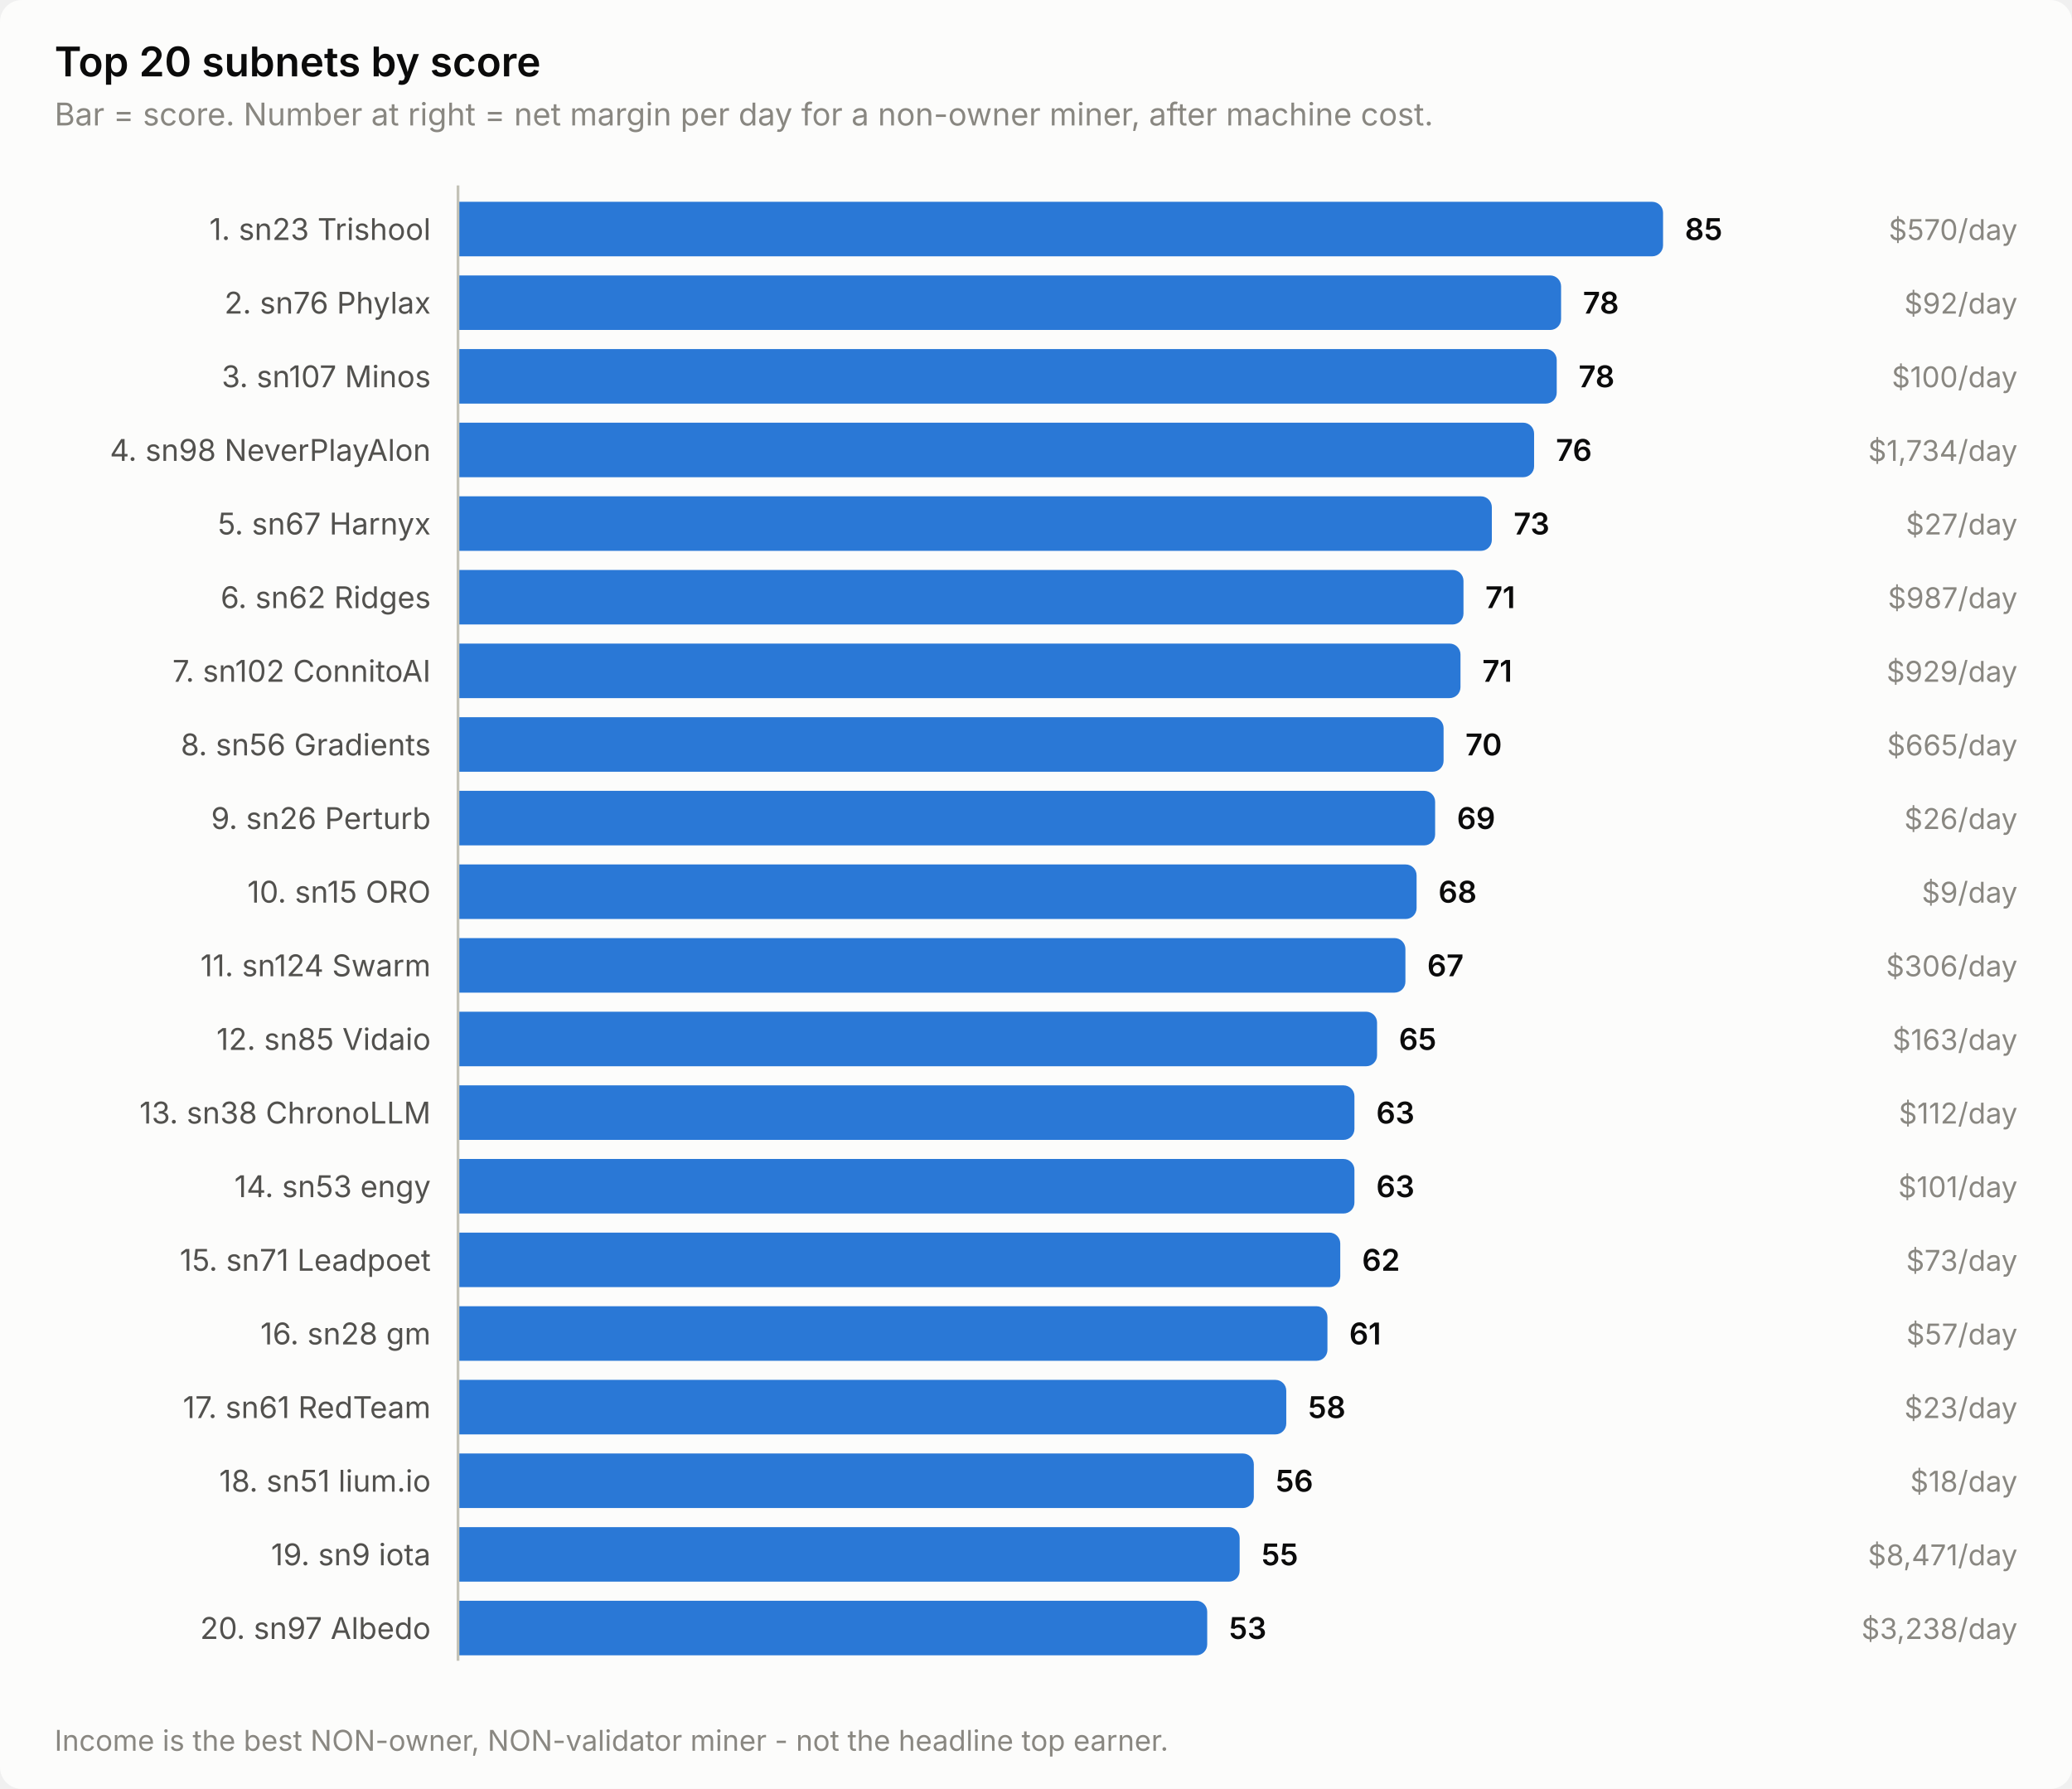
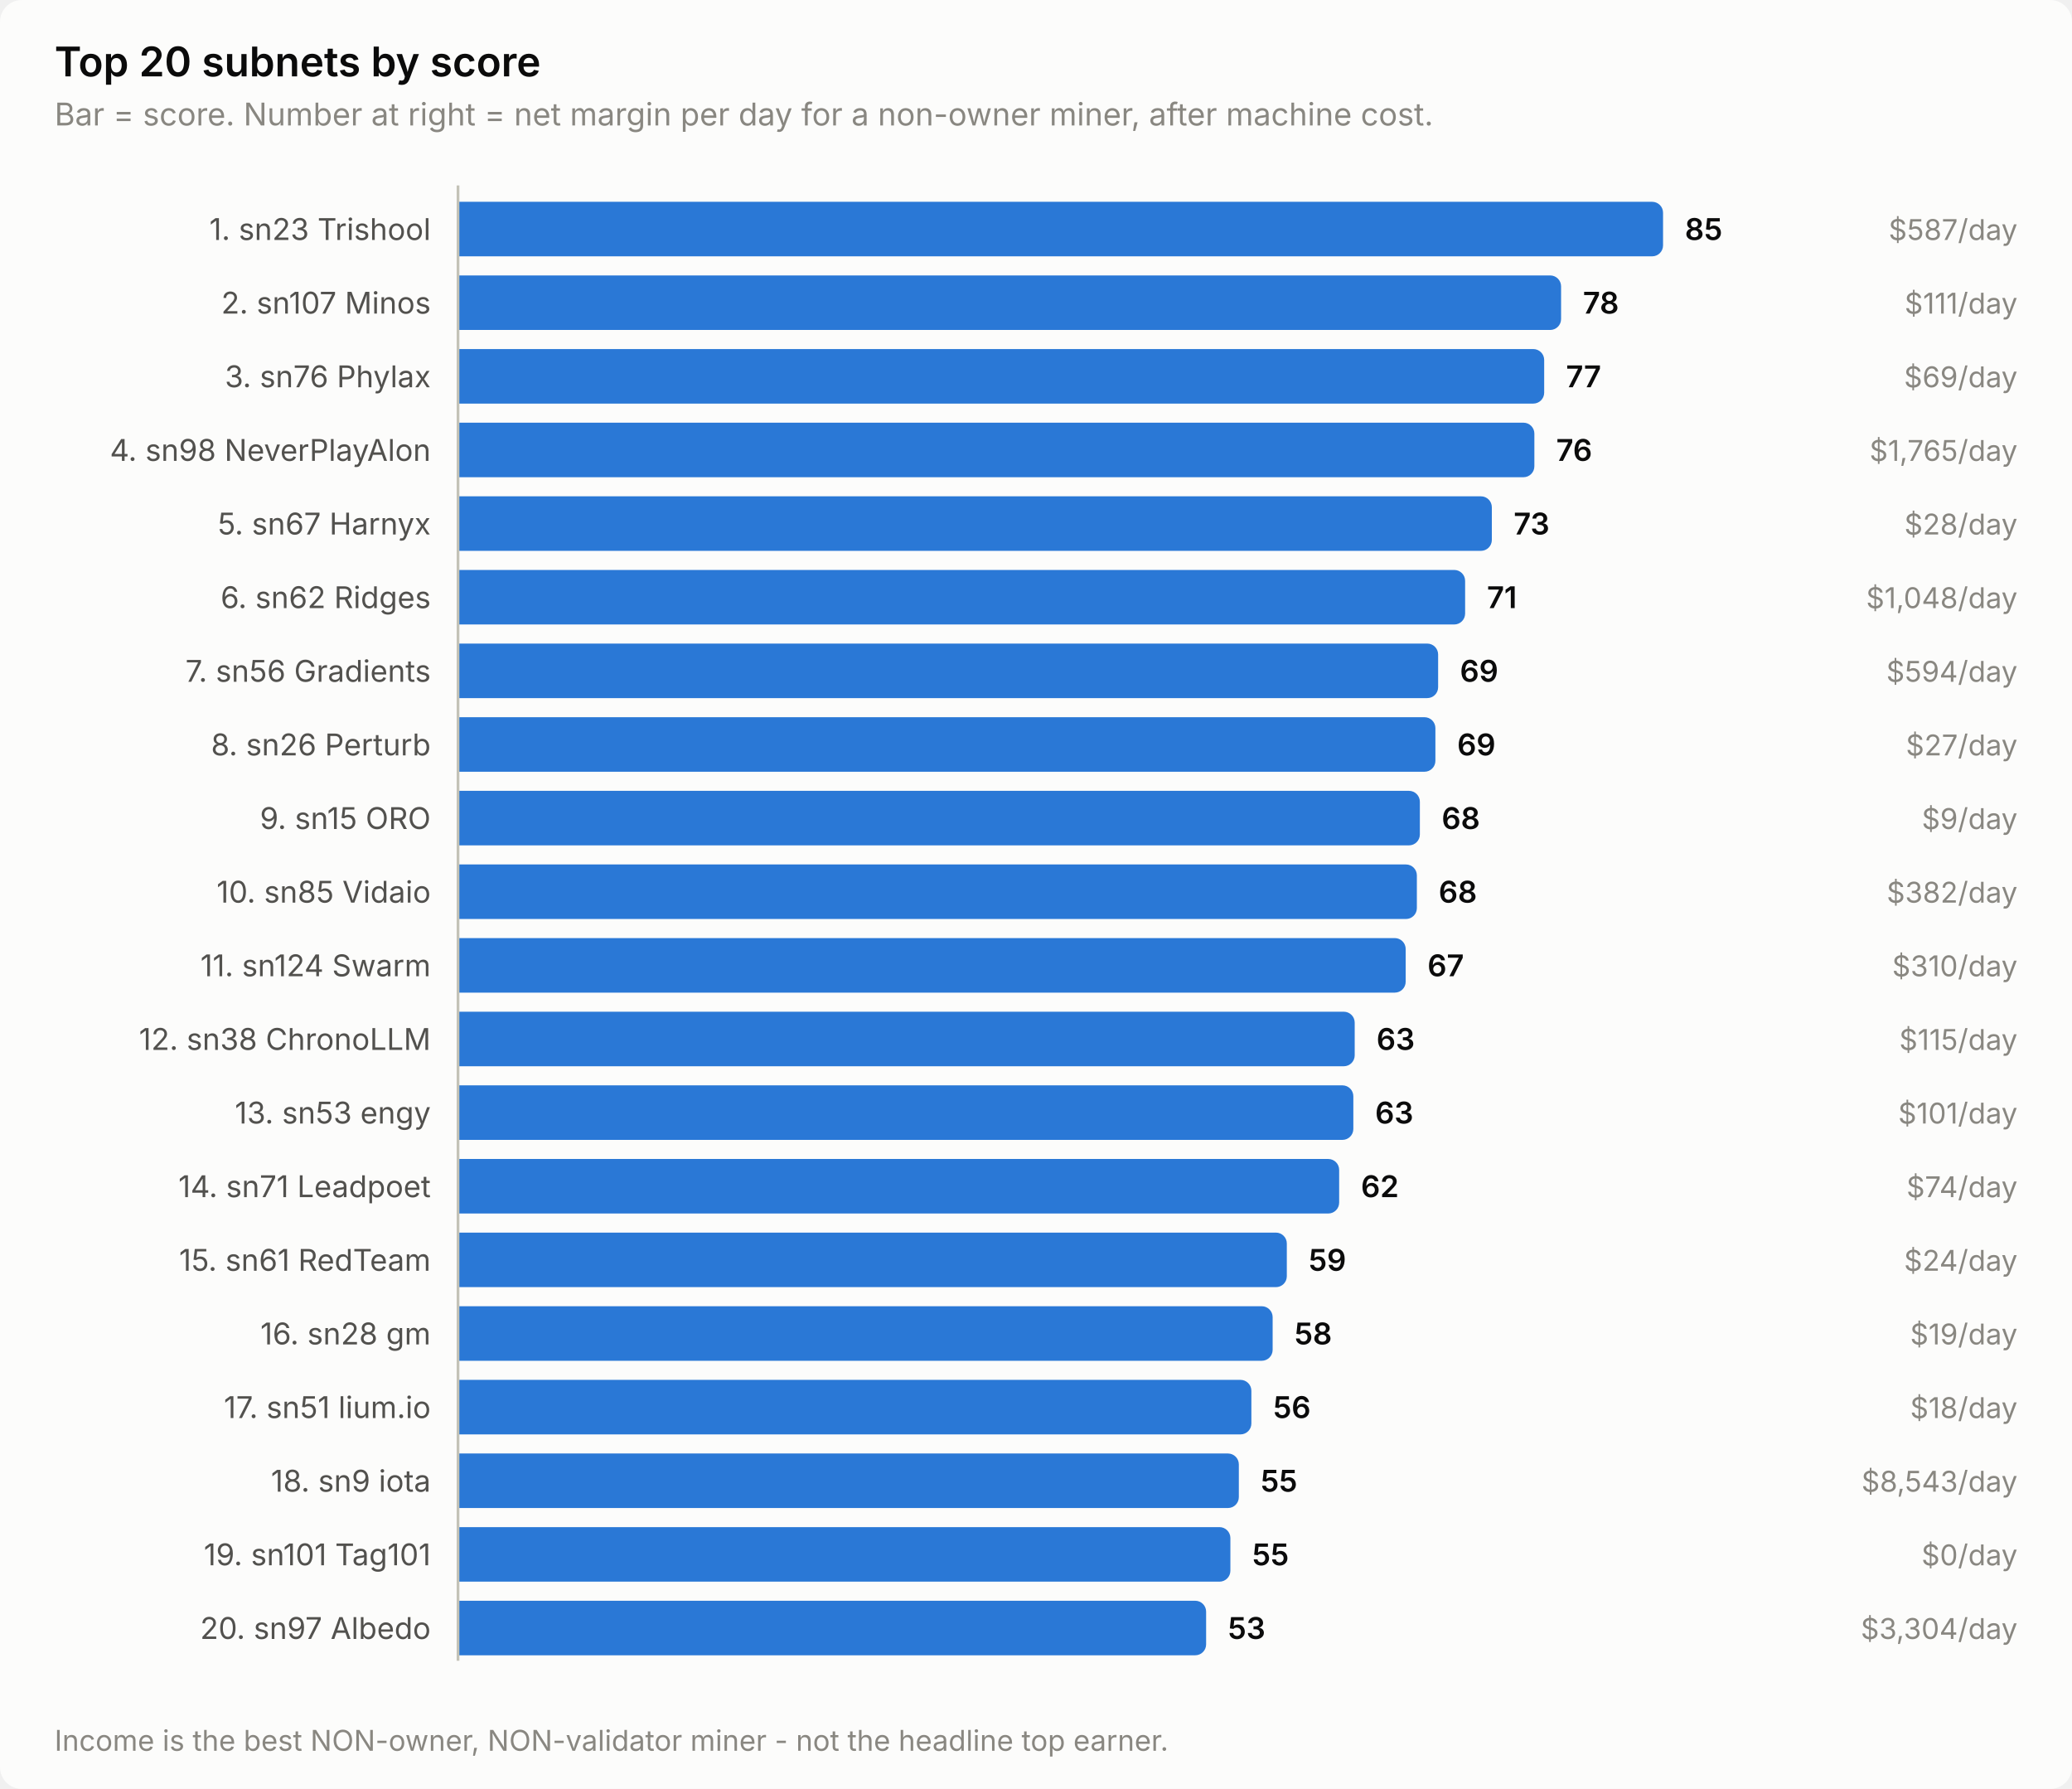
<svg xmlns="http://www.w3.org/2000/svg" width="760" height="656" viewBox="0 0 760 656" role="img" aria-label="Top 20 subnets by score">
  <style>
    text { font-family: system-ui, -apple-system, 'Segoe UI', sans-serif; }
    .t-title { font-size: 15px; font-weight: 600; }
    .t-sub { font-size: 11.5px; }
    .t-lab { font-size: 11px; }
    .t-val { font-size: 11px; font-weight: 600; font-variant-numeric: tabular-nums; }
    .t-tick { font-size: 10.5px; font-variant-numeric: tabular-nums; }

    .surface { fill: #fcfcfb; }
    .ink { fill: #0b0b0b; }
    .ink2 { fill: #52514e; }
    .muted { fill: #898781; }
    .grid { stroke: #e1e0d9; }
    .axis { stroke: #c3c2b7; }
    .accent { fill: #2a78d6; }
    .critical { fill: #d03b3b; }
    .deemph { fill: #d8d7d0; }

    @media (prefers-color-scheme: dark) {
      .surface { fill: #1a1a19; }
      .ink { fill: #ffffff; }
      .ink2 { fill: #c3c2b7; }
      .muted { fill: #898781; }
      .grid { stroke: #2c2c2a; }
      .axis { stroke: #383835; }
      .accent { fill: #3987e5; }
      .deemph { fill: #3a3a37; }
    }
</style>
  <rect class="surface" width="760" height="656" rx="8" />
  <text class="ink t-title" x="20" y="28">Top 20 subnets by score</text>
  <text class="muted t-sub" x="20" y="46">Bar = score. Number at right = net margin per day for a non-owner miner, after machine cost.</text>
  <text class="ink2 t-lab" x="158" y="88" text-anchor="end">1. sn23 Trishool</text>
  <path class="accent" d="M168.0,74.0 H606.0 a4.0,4.0 0 0 1 4.0,4.0 V90.0 a4.0,4.0 0 0 1 -4.0,4.0 H168.0 Z" />
  <text class="ink t-val" x="618.0" y="88">85</text>
-   <text class="muted t-tick" x="740" y="88" text-anchor="end">$570/day</text>
-   <text class="ink2 t-lab" x="158" y="115" text-anchor="end">2. sn76 Phylax</text>
+   <text class="muted t-tick" x="740" y="88" text-anchor="end">$587/day</text>
+   <text class="ink2 t-lab" x="158" y="115" text-anchor="end">2. sn107 Minos</text>
  <path class="accent" d="M168.0,101.0 H568.6 a4.0,4.0 0 0 1 4.0,4.0 V117.0 a4.0,4.0 0 0 1 -4.0,4.0 H168.0 Z" />
  <text class="ink t-val" x="580.6" y="115">78</text>
-   <text class="muted t-tick" x="740" y="115" text-anchor="end">$92/day</text>
-   <text class="ink2 t-lab" x="158" y="142" text-anchor="end">3. sn107 Minos</text>
-   <path class="accent" d="M168.0,128.0 H567.0 a4.0,4.0 0 0 1 4.0,4.0 V144.0 a4.0,4.0 0 0 1 -4.0,4.0 H168.0 Z" />
-   <text class="ink t-val" x="579.0" y="142">78</text>
-   <text class="muted t-tick" x="740" y="142" text-anchor="end">$100/day</text>
+   <text class="muted t-tick" x="740" y="115" text-anchor="end">$111/day</text>
+   <text class="ink2 t-lab" x="158" y="142" text-anchor="end">3. sn76 Phylax</text>
+   <path class="accent" d="M168.0,128.0 H562.4 a4.0,4.0 0 0 1 4.0,4.0 V144.0 a4.0,4.0 0 0 1 -4.0,4.0 H168.0 Z" />
+   <text class="ink t-val" x="574.4" y="142">77</text>
+   <text class="muted t-tick" x="740" y="142" text-anchor="end">$69/day</text>
  <text class="ink2 t-lab" x="158" y="169" text-anchor="end">4. sn98 NeverPlayAlon</text>
-   <path class="accent" d="M168.0,155.0 H558.7 a4.0,4.0 0 0 1 4.0,4.0 V171.0 a4.0,4.0 0 0 1 -4.0,4.0 H168.0 Z" />
-   <text class="ink t-val" x="570.7" y="169">76</text>
-   <text class="muted t-tick" x="740" y="169" text-anchor="end">$1,734/day</text>
+   <path class="accent" d="M168.0,155.0 H558.8 a4.0,4.0 0 0 1 4.0,4.0 V171.0 a4.0,4.0 0 0 1 -4.0,4.0 H168.0 Z" />
+   <text class="ink t-val" x="570.8" y="169">76</text>
+   <text class="muted t-tick" x="740" y="169" text-anchor="end">$1,765/day</text>
  <text class="ink2 t-lab" x="158" y="196" text-anchor="end">5. sn67 Harnyx</text>
  <path class="accent" d="M168.0,182.0 H543.2 a4.0,4.0 0 0 1 4.0,4.0 V198.0 a4.0,4.0 0 0 1 -4.0,4.0 H168.0 Z" />
  <text class="ink t-val" x="555.2" y="196">73</text>
-   <text class="muted t-tick" x="740" y="196" text-anchor="end">$27/day</text>
+   <text class="muted t-tick" x="740" y="196" text-anchor="end">$28/day</text>
  <text class="ink2 t-lab" x="158" y="223" text-anchor="end">6. sn62 Ridges</text>
-   <path class="accent" d="M168.0,209.0 H532.8 a4.0,4.0 0 0 1 4.0,4.0 V225.0 a4.0,4.0 0 0 1 -4.0,4.0 H168.0 Z" />
-   <text class="ink t-val" x="544.8" y="223">71</text>
-   <text class="muted t-tick" x="740" y="223" text-anchor="end">$987/day</text>
-   <text class="ink2 t-lab" x="158" y="250" text-anchor="end">7. sn102 ConnitoAI</text>
-   <path class="accent" d="M168.0,236.0 H531.7 a4.0,4.0 0 0 1 4.0,4.0 V252.0 a4.0,4.0 0 0 1 -4.0,4.0 H168.0 Z" />
-   <text class="ink t-val" x="543.7" y="250">71</text>
-   <text class="muted t-tick" x="740" y="250" text-anchor="end">$929/day</text>
-   <text class="ink2 t-lab" x="158" y="277" text-anchor="end">8. sn56 Gradients</text>
-   <path class="accent" d="M168.0,263.0 H525.5 a4.0,4.0 0 0 1 4.0,4.0 V279.0 a4.0,4.0 0 0 1 -4.0,4.0 H168.0 Z" />
-   <text class="ink t-val" x="537.5" y="277">70</text>
-   <text class="muted t-tick" x="740" y="277" text-anchor="end">$665/day</text>
-   <text class="ink2 t-lab" x="158" y="304" text-anchor="end">9. sn26 Perturb</text>
-   <path class="accent" d="M168.0,290.0 H522.4 a4.0,4.0 0 0 1 4.0,4.0 V306.0 a4.0,4.0 0 0 1 -4.0,4.0 H168.0 Z" />
-   <text class="ink t-val" x="534.4" y="304">69</text>
-   <text class="muted t-tick" x="740" y="304" text-anchor="end">$26/day</text>
-   <text class="ink2 t-lab" x="158" y="331" text-anchor="end">10. sn15 ORO</text>
-   <path class="accent" d="M168.0,317.0 H515.6 a4.0,4.0 0 0 1 4.0,4.0 V333.0 a4.0,4.0 0 0 1 -4.0,4.0 H168.0 Z" />
-   <text class="ink t-val" x="527.6" y="331">68</text>
-   <text class="muted t-tick" x="740" y="331" text-anchor="end">$9/day</text>
+   <path class="accent" d="M168.0,209.0 H533.4 a4.0,4.0 0 0 1 4.0,4.0 V225.0 a4.0,4.0 0 0 1 -4.0,4.0 H168.0 Z" />
+   <text class="ink t-val" x="545.4" y="223">71</text>
+   <text class="muted t-tick" x="740" y="223" text-anchor="end">$1,048/day</text>
+   <text class="ink2 t-lab" x="158" y="250" text-anchor="end">7. sn56 Gradients</text>
+   <path class="accent" d="M168.0,236.0 H523.5 a4.0,4.0 0 0 1 4.0,4.0 V252.0 a4.0,4.0 0 0 1 -4.0,4.0 H168.0 Z" />
+   <text class="ink t-val" x="535.5" y="250">69</text>
+   <text class="muted t-tick" x="740" y="250" text-anchor="end">$594/day</text>
+   <text class="ink2 t-lab" x="158" y="277" text-anchor="end">8. sn26 Perturb</text>
+   <path class="accent" d="M168.0,263.0 H522.5 a4.0,4.0 0 0 1 4.0,4.0 V279.0 a4.0,4.0 0 0 1 -4.0,4.0 H168.0 Z" />
+   <text class="ink t-val" x="534.5" y="277">69</text>
+   <text class="muted t-tick" x="740" y="277" text-anchor="end">$27/day</text>
+   <text class="ink2 t-lab" x="158" y="304" text-anchor="end">9. sn15 ORO</text>
+   <path class="accent" d="M168.0,290.0 H516.8 a4.0,4.0 0 0 1 4.0,4.0 V306.0 a4.0,4.0 0 0 1 -4.0,4.0 H168.0 Z" />
+   <text class="ink t-val" x="528.8" y="304">68</text>
+   <text class="muted t-tick" x="740" y="304" text-anchor="end">$9/day</text>
+   <text class="ink2 t-lab" x="158" y="331" text-anchor="end">10. sn85 Vidaio</text>
+   <path class="accent" d="M168.0,317.0 H515.7 a4.0,4.0 0 0 1 4.0,4.0 V333.0 a4.0,4.0 0 0 1 -4.0,4.0 H168.0 Z" />
+   <text class="ink t-val" x="527.7" y="331">68</text>
+   <text class="muted t-tick" x="740" y="331" text-anchor="end">$382/day</text>
  <text class="ink2 t-lab" x="158" y="358" text-anchor="end">11. sn124 Swarm</text>
-   <path class="accent" d="M168.0,344.0 H511.5 a4.0,4.0 0 0 1 4.0,4.0 V360.0 a4.0,4.0 0 0 1 -4.0,4.0 H168.0 Z" />
-   <text class="ink t-val" x="523.5" y="358">67</text>
-   <text class="muted t-tick" x="740" y="358" text-anchor="end">$306/day</text>
-   <text class="ink2 t-lab" x="158" y="385" text-anchor="end">12. sn85 Vidaio</text>
-   <path class="accent" d="M168.0,371.0 H501.1 a4.0,4.0 0 0 1 4.0,4.0 V387.0 a4.0,4.0 0 0 1 -4.0,4.0 H168.0 Z" />
-   <text class="ink t-val" x="513.1" y="385">65</text>
-   <text class="muted t-tick" x="740" y="385" text-anchor="end">$163/day</text>
-   <text class="ink2 t-lab" x="158" y="412" text-anchor="end">13. sn38 ChronoLLM</text>
-   <path class="accent" d="M168.0,398.0 H492.8 a4.0,4.0 0 0 1 4.0,4.0 V414.0 a4.0,4.0 0 0 1 -4.0,4.0 H168.0 Z" />
-   <text class="ink t-val" x="504.8" y="412">63</text>
-   <text class="muted t-tick" x="740" y="412" text-anchor="end">$112/day</text>
-   <text class="ink2 t-lab" x="158" y="439" text-anchor="end">14. sn53 engy</text>
-   <path class="accent" d="M168.0,425.0 H492.8 a4.0,4.0 0 0 1 4.0,4.0 V441.0 a4.0,4.0 0 0 1 -4.0,4.0 H168.0 Z" />
-   <text class="ink t-val" x="504.8" y="439">63</text>
-   <text class="muted t-tick" x="740" y="439" text-anchor="end">$101/day</text>
-   <text class="ink2 t-lab" x="158" y="466" text-anchor="end">15. sn71 Leadpoet</text>
-   <path class="accent" d="M168.0,452.0 H487.6 a4.0,4.0 0 0 1 4.0,4.0 V468.0 a4.0,4.0 0 0 1 -4.0,4.0 H168.0 Z" />
-   <text class="ink t-val" x="499.6" y="466">62</text>
-   <text class="muted t-tick" x="740" y="466" text-anchor="end">$73/day</text>
+   <path class="accent" d="M168.0,344.0 H511.6 a4.0,4.0 0 0 1 4.0,4.0 V360.0 a4.0,4.0 0 0 1 -4.0,4.0 H168.0 Z" />
+   <text class="ink t-val" x="523.6" y="358">67</text>
+   <text class="muted t-tick" x="740" y="358" text-anchor="end">$310/day</text>
+   <text class="ink2 t-lab" x="158" y="385" text-anchor="end">12. sn38 ChronoLLM</text>
+   <path class="accent" d="M168.0,371.0 H492.9 a4.0,4.0 0 0 1 4.0,4.0 V387.0 a4.0,4.0 0 0 1 -4.0,4.0 H168.0 Z" />
+   <text class="ink t-val" x="504.9" y="385">63</text>
+   <text class="muted t-tick" x="740" y="385" text-anchor="end">$115/day</text>
+   <text class="ink2 t-lab" x="158" y="412" text-anchor="end">13. sn53 engy</text>
+   <path class="accent" d="M168.0,398.0 H492.4 a4.0,4.0 0 0 1 4.0,4.0 V414.0 a4.0,4.0 0 0 1 -4.0,4.0 H168.0 Z" />
+   <text class="ink t-val" x="504.4" y="412">63</text>
+   <text class="muted t-tick" x="740" y="412" text-anchor="end">$101/day</text>
+   <text class="ink2 t-lab" x="158" y="439" text-anchor="end">14. sn71 Leadpoet</text>
+   <path class="accent" d="M168.0,425.0 H487.2 a4.0,4.0 0 0 1 4.0,4.0 V441.0 a4.0,4.0 0 0 1 -4.0,4.0 H168.0 Z" />
+   <text class="ink t-val" x="499.2" y="439">62</text>
+   <text class="muted t-tick" x="740" y="439" text-anchor="end">$74/day</text>
+   <text class="ink2 t-lab" x="158" y="466" text-anchor="end">15. sn61 RedTeam</text>
+   <path class="accent" d="M168.0,452.0 H468.0 a4.0,4.0 0 0 1 4.0,4.0 V468.0 a4.0,4.0 0 0 1 -4.0,4.0 H168.0 Z" />
+   <text class="ink t-val" x="480.0" y="466">59</text>
+   <text class="muted t-tick" x="740" y="466" text-anchor="end">$24/day</text>
  <text class="ink2 t-lab" x="158" y="493" text-anchor="end">16. sn28 gm</text>
-   <path class="accent" d="M168.0,479.0 H482.9 a4.0,4.0 0 0 1 4.0,4.0 V495.0 a4.0,4.0 0 0 1 -4.0,4.0 H168.0 Z" />
-   <text class="ink t-val" x="494.9" y="493">61</text>
-   <text class="muted t-tick" x="740" y="493" text-anchor="end">$57/day</text>
-   <text class="ink2 t-lab" x="158" y="520" text-anchor="end">17. sn61 RedTeam</text>
-   <path class="accent" d="M168.0,506.0 H467.8 a4.0,4.0 0 0 1 4.0,4.0 V522.0 a4.0,4.0 0 0 1 -4.0,4.0 H168.0 Z" />
-   <text class="ink t-val" x="479.8" y="520">58</text>
-   <text class="muted t-tick" x="740" y="520" text-anchor="end">$23/day</text>
-   <text class="ink2 t-lab" x="158" y="547" text-anchor="end">18. sn51 lium.io</text>
-   <path class="accent" d="M168.0,533.0 H455.9 a4.0,4.0 0 0 1 4.0,4.0 V549.0 a4.0,4.0 0 0 1 -4.0,4.0 H168.0 Z" />
-   <text class="ink t-val" x="467.9" y="547">56</text>
-   <text class="muted t-tick" x="740" y="547" text-anchor="end">$18/day</text>
-   <text class="ink2 t-lab" x="158" y="574" text-anchor="end">19. sn9 iota</text>
-   <path class="accent" d="M168.0,560.0 H450.7 a4.0,4.0 0 0 1 4.0,4.0 V576.0 a4.0,4.0 0 0 1 -4.0,4.0 H168.0 Z" />
-   <text class="ink t-val" x="462.7" y="574">55</text>
-   <text class="muted t-tick" x="740" y="574" text-anchor="end">$8,471/day</text>
+   <path class="accent" d="M168.0,479.0 H462.8 a4.0,4.0 0 0 1 4.0,4.0 V495.0 a4.0,4.0 0 0 1 -4.0,4.0 H168.0 Z" />
+   <text class="ink t-val" x="474.8" y="493">58</text>
+   <text class="muted t-tick" x="740" y="493" text-anchor="end">$19/day</text>
+   <text class="ink2 t-lab" x="158" y="520" text-anchor="end">17. sn51 lium.io</text>
+   <path class="accent" d="M168.0,506.0 H455.0 a4.0,4.0 0 0 1 4.0,4.0 V522.0 a4.0,4.0 0 0 1 -4.0,4.0 H168.0 Z" />
+   <text class="ink t-val" x="467.0" y="520">56</text>
+   <text class="muted t-tick" x="740" y="520" text-anchor="end">$18/day</text>
+   <text class="ink2 t-lab" x="158" y="547" text-anchor="end">18. sn9 iota</text>
+   <path class="accent" d="M168.0,533.0 H450.4 a4.0,4.0 0 0 1 4.0,4.0 V549.0 a4.0,4.0 0 0 1 -4.0,4.0 H168.0 Z" />
+   <text class="ink t-val" x="462.4" y="547">55</text>
+   <text class="muted t-tick" x="740" y="547" text-anchor="end">$8,543/day</text>
+   <text class="ink2 t-lab" x="158" y="574" text-anchor="end">19. sn101 Tag101</text>
+   <path class="accent" d="M168.0,560.0 H447.3 a4.0,4.0 0 0 1 4.0,4.0 V576.0 a4.0,4.0 0 0 1 -4.0,4.0 H168.0 Z" />
+   <text class="ink t-val" x="459.3" y="574">55</text>
+   <text class="muted t-tick" x="740" y="574" text-anchor="end">$0/day</text>
  <text class="ink2 t-lab" x="158" y="601" text-anchor="end">20. sn97 Albedo</text>
-   <path class="accent" d="M168.0,587.0 H438.8 a4.0,4.0 0 0 1 4.0,4.0 V603.0 a4.0,4.0 0 0 1 -4.0,4.0 H168.0 Z" />
-   <text class="ink t-val" x="450.8" y="601">53</text>
-   <text class="muted t-tick" x="740" y="601" text-anchor="end">$3,238/day</text>
+   <path class="accent" d="M168.0,587.0 H438.4 a4.0,4.0 0 0 1 4.0,4.0 V603.0 a4.0,4.0 0 0 1 -4.0,4.0 H168.0 Z" />
+   <text class="ink t-val" x="450.4" y="601">53</text>
+   <text class="muted t-tick" x="740" y="601" text-anchor="end">$3,304/day</text>
  <line class="axis" x1="168" y1="68" x2="168" y2="609" stroke-width="1" />
  <text class="muted t-tick" x="20" y="642">Income is the best NON-owner, NON-validator miner - not the headline top earner.</text>
</svg>
